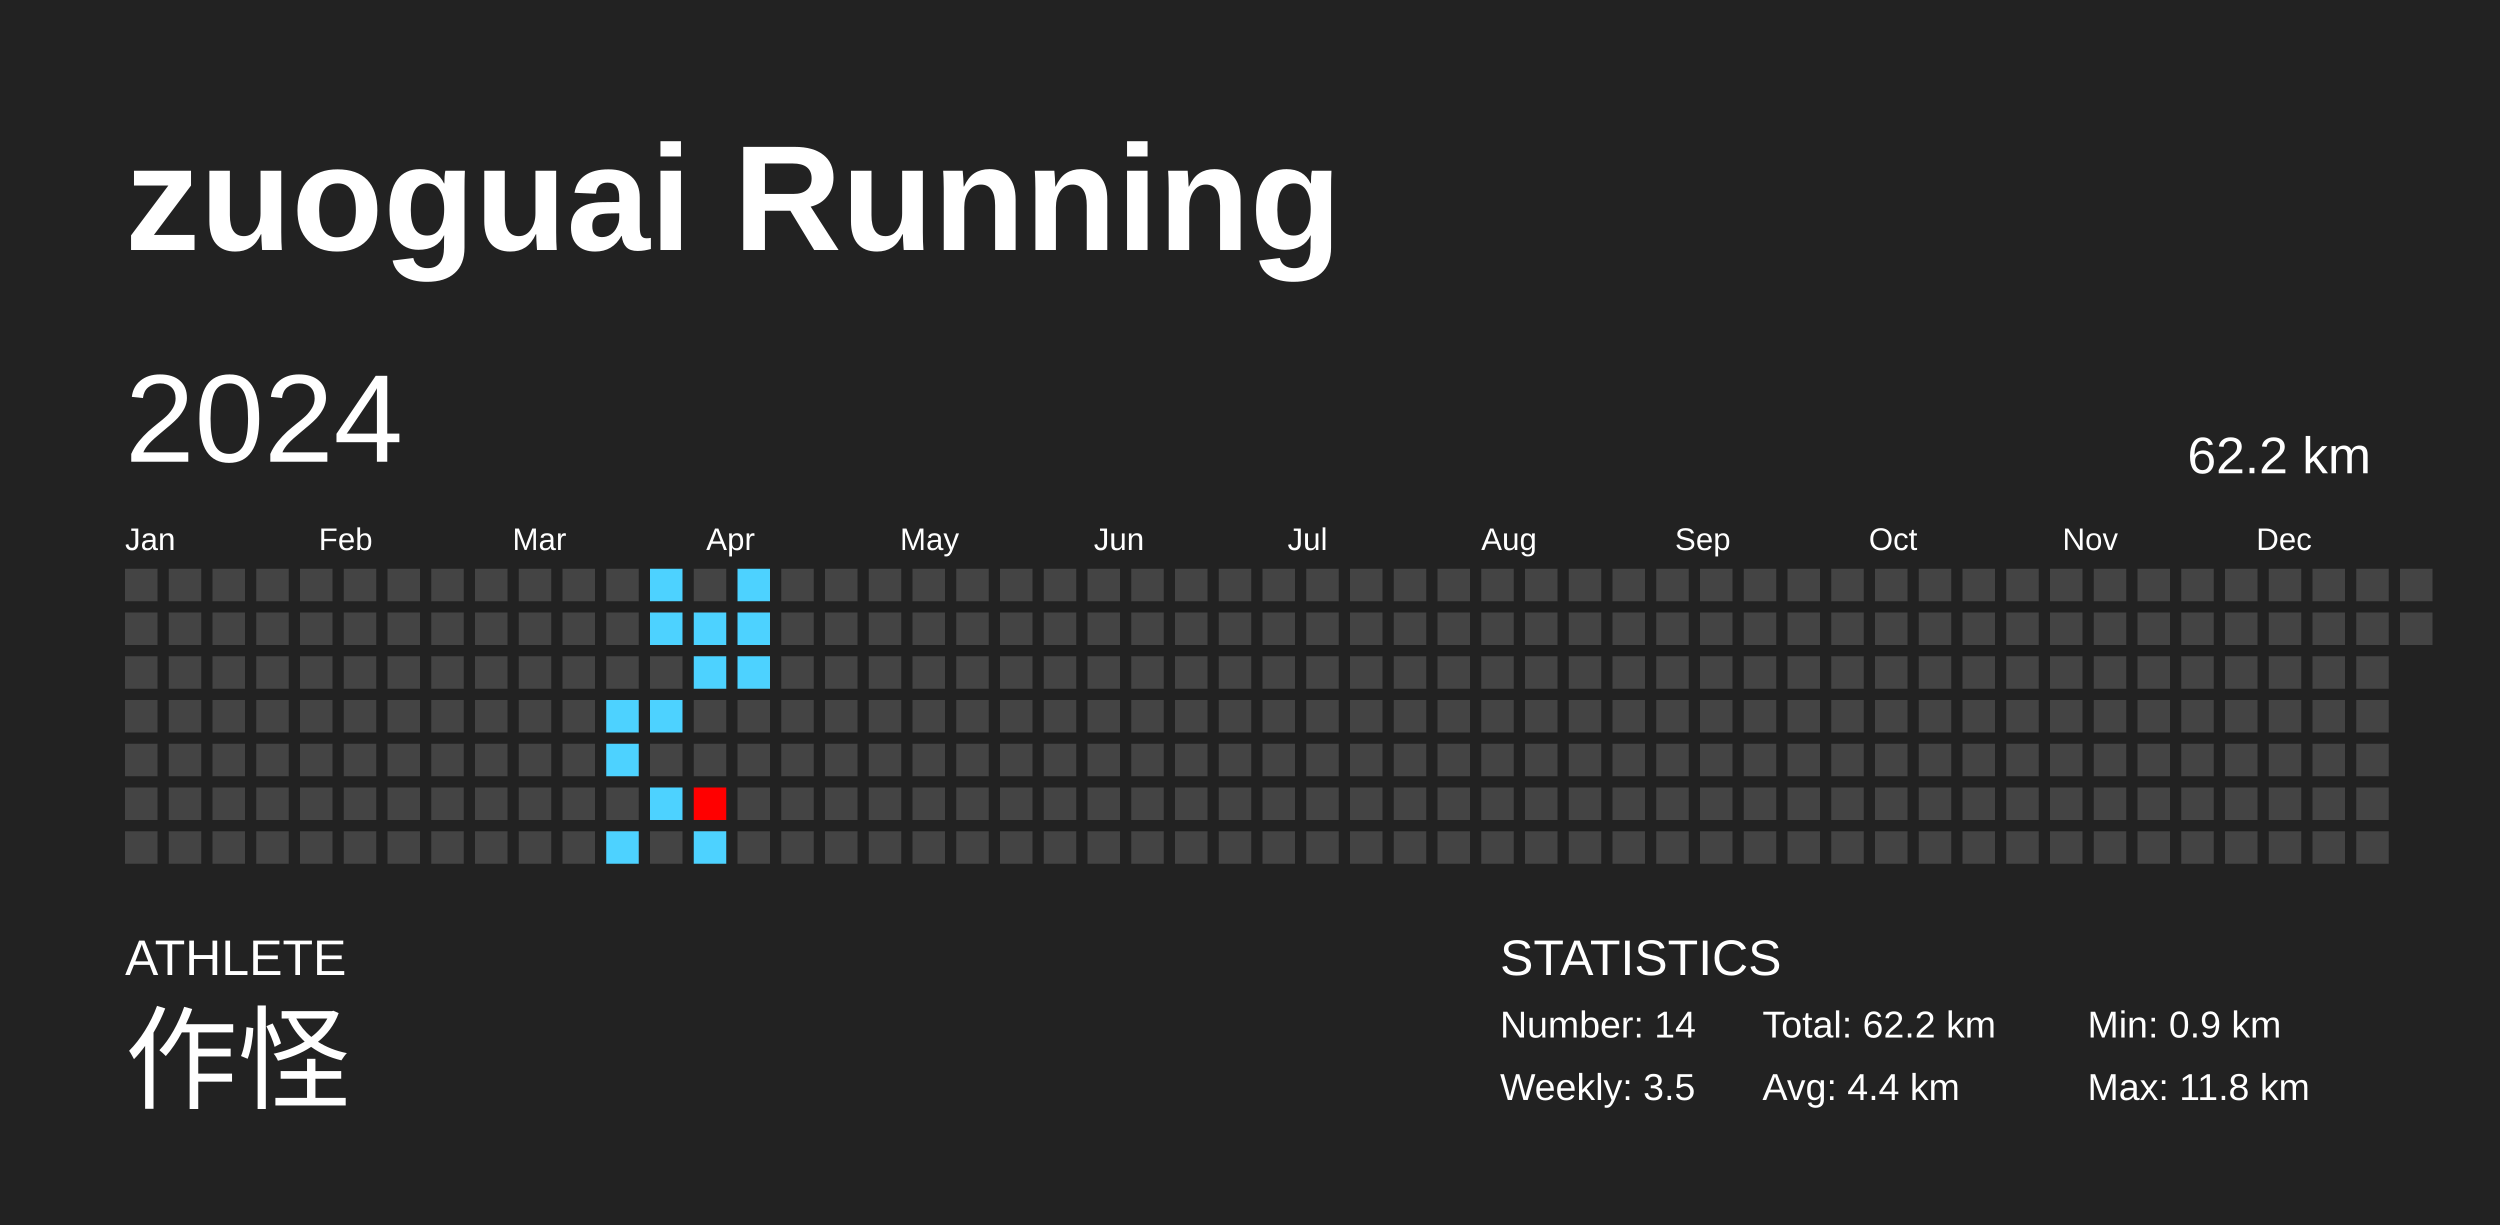
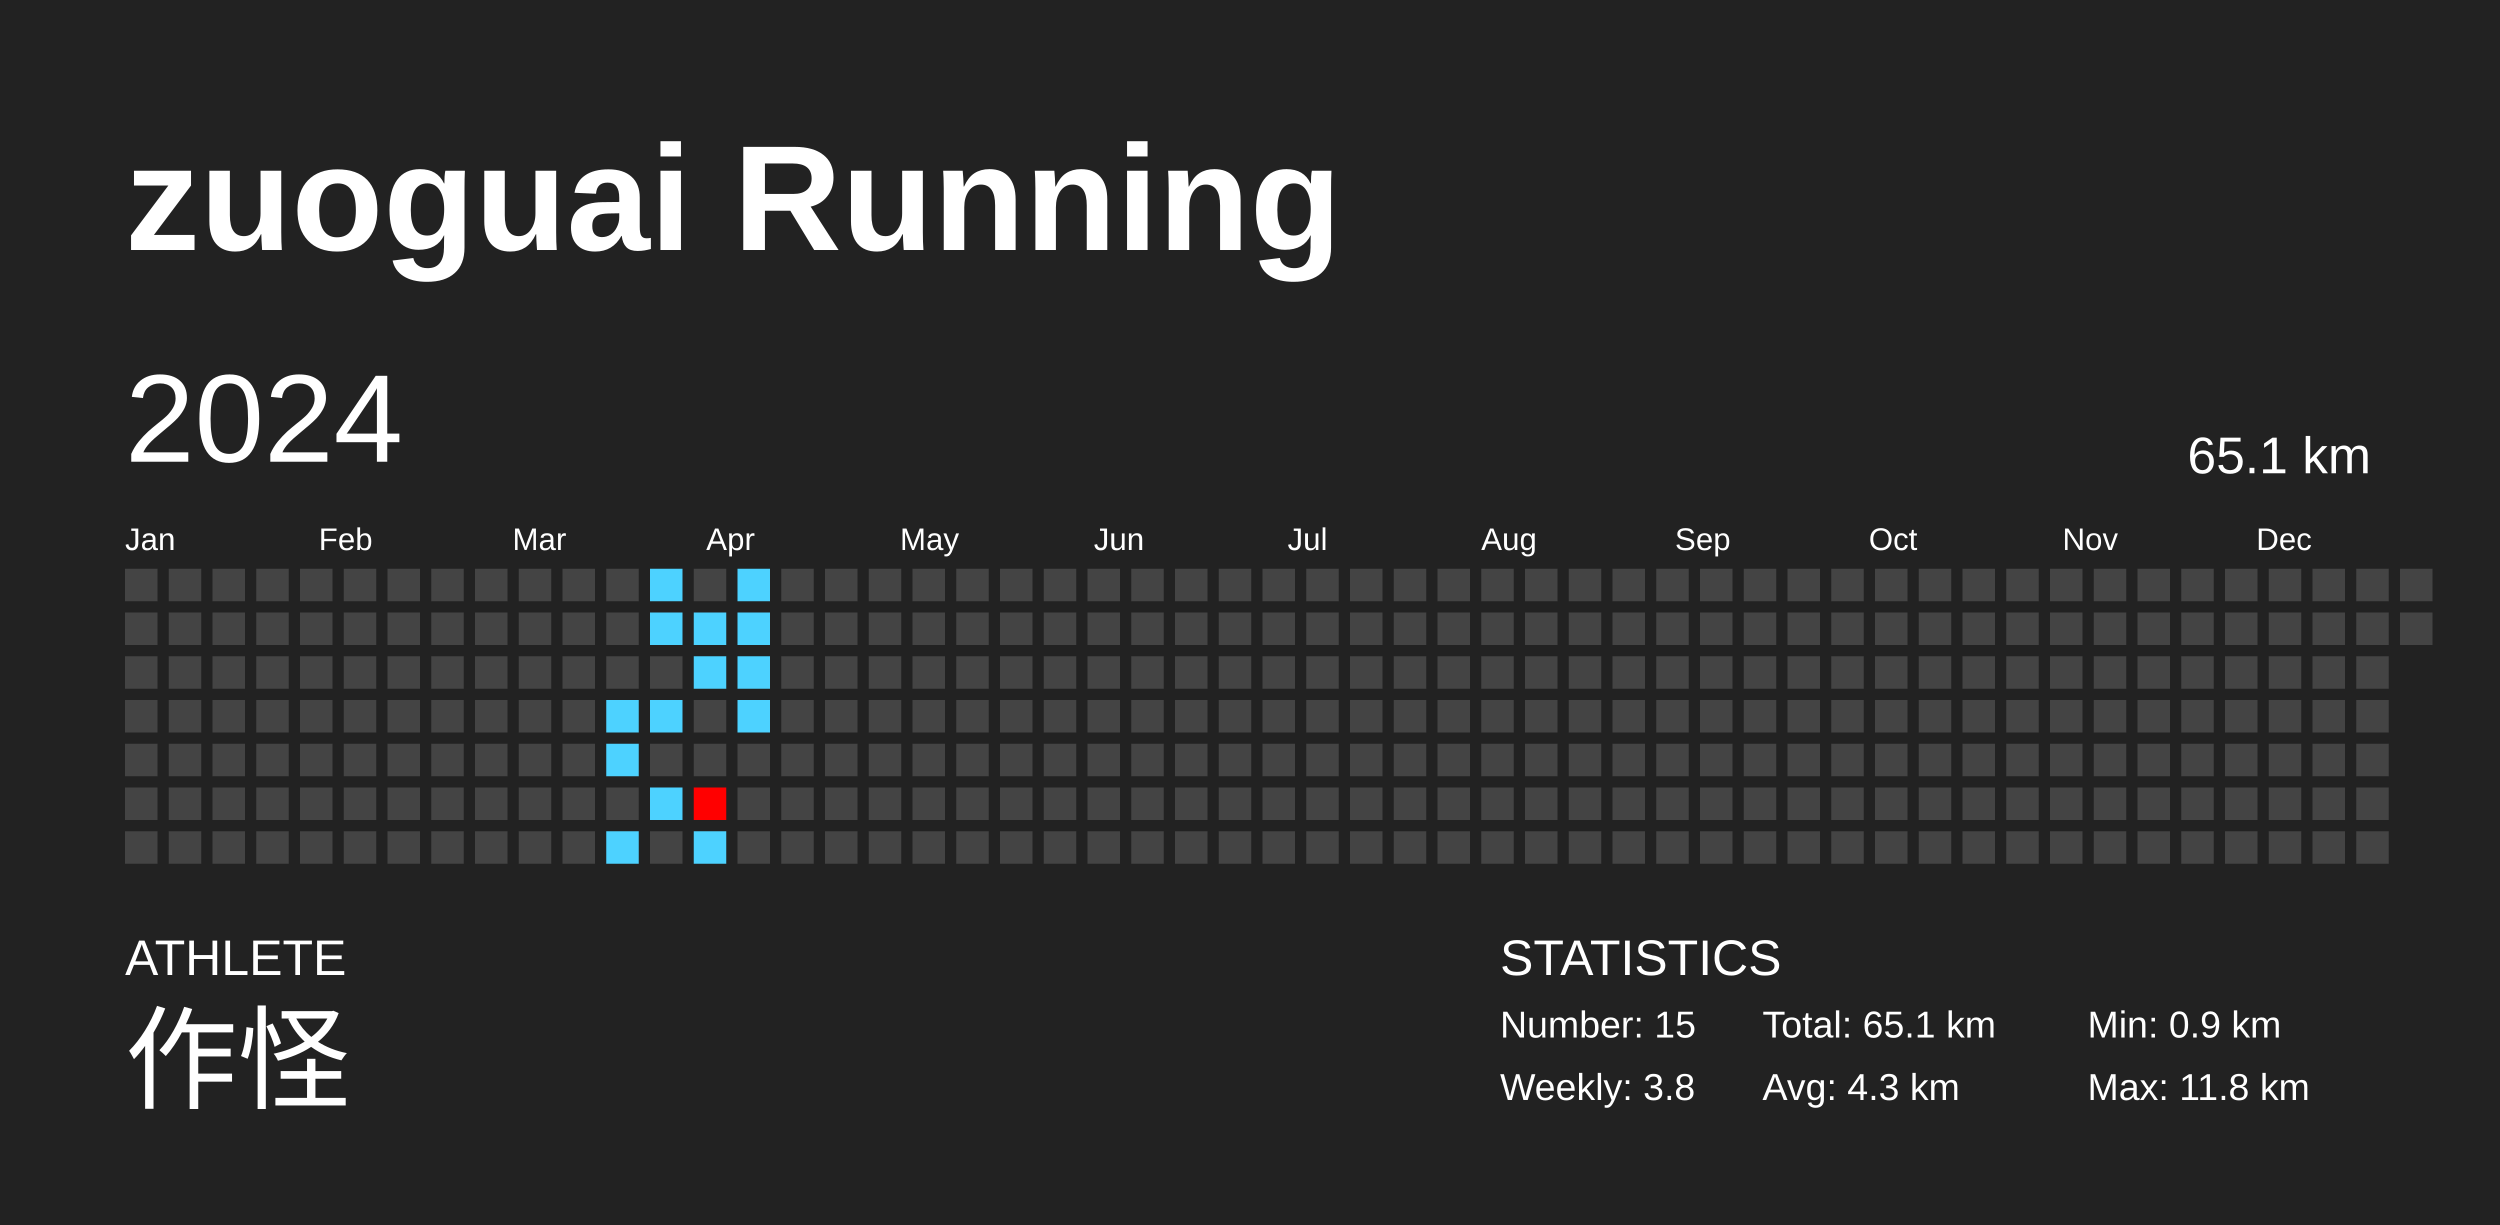
<svg xmlns="http://www.w3.org/2000/svg" baseProfile="full" height="98mm" version="1.1" viewBox="0,0,200,98" width="200mm">
  <defs />
  <rect fill="#222222" height="98" width="200" x="0" y="0" />
  <text fill="#FFFFFF" style="font-size:12px; font-family:Arial; font-weight:bold;" x="10" y="20">zuoguai Running</text>
  <text fill="#FFFFFF" style="font-size:4px; font-family:Arial" x="10" y="78">ATHLETE</text>
  <text fill="#FFFFFF" style="font-size:9px; font-family:Arial" x="10" y="88">作怪</text>
  <text fill="#FFFFFF" style="font-size:4px; font-family:Arial" x="120" y="78">STATISTICS</text>
-   <text fill="#FFFFFF" style="font-size:3px; font-family:Arial" x="120" y="83">Number: 14</text>
-   <text fill="#FFFFFF" style="font-size:3px; font-family:Arial" x="120" y="88">Weekly: 3.5</text>
-   <text fill="#FFFFFF" style="font-size:3px; font-family:Arial" x="141" y="83">Total: 62.2 km</text>
-   <text fill="#FFFFFF" style="font-size:3px; font-family:Arial" x="141" y="88">Avg: 4.4 km</text>
+   <text fill="#FFFFFF" style="font-size:3px; font-family:Arial" x="120" y="83">Number: 15</text>
+   <text fill="#FFFFFF" style="font-size:3px; font-family:Arial" x="120" y="88">Weekly: 3.8</text>
+   <text fill="#FFFFFF" style="font-size:3px; font-family:Arial" x="141" y="83">Total: 65.1 km</text>
+   <text fill="#FFFFFF" style="font-size:3px; font-family:Arial" x="141" y="88">Avg: 4.3 km</text>
  <text fill="#FFFFFF" style="font-size:3px; font-family:Arial" x="167" y="83">Min: 0.9 km</text>
  <text fill="#FFFFFF" style="font-size:3px; font-family:Arial" x="167" y="88">Max: 11.8 km</text>
  <text dominant-baseline="hanging" fill="#FFFFFF" style="font-size:10.0px; font-family:Arial;" x="10" y="30">2024</text>
-   <text dominant-baseline="hanging" fill="#FFFFFF" style="font-size:4.125px; font-family:Arial;" x="175" y="35">62.2 km</text>
+   <text dominant-baseline="hanging" fill="#FFFFFF" style="font-size:4.125px; font-family:Arial;" x="175" y="35">65.1 km</text>
  <text fill="#FFFFFF" style="font-size:2.5px; font-family:Arial" x="10.0" y="44">Jan</text>
  <text fill="#FFFFFF" style="font-size:2.5px; font-family:Arial" x="25.5" y="44">Feb</text>
  <text fill="#FFFFFF" style="font-size:2.5px; font-family:Arial" x="41.0" y="44">Mar</text>
  <text fill="#FFFFFF" style="font-size:2.5px; font-family:Arial" x="56.5" y="44">Apr</text>
  <text fill="#FFFFFF" style="font-size:2.5px; font-family:Arial" x="72.0" y="44">May</text>
  <text fill="#FFFFFF" style="font-size:2.5px; font-family:Arial" x="87.5" y="44">Jun</text>
  <text fill="#FFFFFF" style="font-size:2.5px; font-family:Arial" x="103.0" y="44">Jul</text>
  <text fill="#FFFFFF" style="font-size:2.5px; font-family:Arial" x="118.5" y="44">Aug</text>
  <text fill="#FFFFFF" style="font-size:2.5px; font-family:Arial" x="134.0" y="44">Sep</text>
  <text fill="#FFFFFF" style="font-size:2.5px; font-family:Arial" x="149.5" y="44">Oct</text>
  <text fill="#FFFFFF" style="font-size:2.5px; font-family:Arial" x="165.0" y="44">Nov</text>
  <text fill="#FFFFFF" style="font-size:2.5px; font-family:Arial" x="180.5" y="44">Dec</text>
  <rect fill="#444444" height="2.6" width="2.6" x="10.0" y="45.5" />
  <rect fill="#444444" height="2.6" width="2.6" x="10.0" y="49.0" />
  <rect fill="#444444" height="2.6" width="2.6" x="10.0" y="52.5" />
  <rect fill="#444444" height="2.6" width="2.6" x="10.0" y="56.0" />
  <rect fill="#444444" height="2.6" width="2.6" x="10.0" y="59.5" />
  <rect fill="#444444" height="2.6" width="2.6" x="10.0" y="63.0" />
  <rect fill="#444444" height="2.6" width="2.6" x="10.0" y="66.5" />
  <rect fill="#444444" height="2.6" width="2.6" x="13.5" y="45.5" />
  <rect fill="#444444" height="2.6" width="2.6" x="13.5" y="49.0" />
  <rect fill="#444444" height="2.6" width="2.6" x="13.5" y="52.5" />
  <rect fill="#444444" height="2.6" width="2.6" x="13.5" y="56.0" />
  <rect fill="#444444" height="2.6" width="2.6" x="13.5" y="59.5" />
  <rect fill="#444444" height="2.6" width="2.6" x="13.5" y="63.0" />
  <rect fill="#444444" height="2.6" width="2.6" x="13.5" y="66.5" />
  <rect fill="#444444" height="2.6" width="2.6" x="17.0" y="45.5" />
  <rect fill="#444444" height="2.6" width="2.6" x="17.0" y="49.0" />
  <rect fill="#444444" height="2.6" width="2.6" x="17.0" y="52.5" />
  <rect fill="#444444" height="2.6" width="2.6" x="17.0" y="56.0" />
  <rect fill="#444444" height="2.6" width="2.6" x="17.0" y="59.5" />
  <rect fill="#444444" height="2.6" width="2.6" x="17.0" y="63.0" />
  <rect fill="#444444" height="2.6" width="2.6" x="17.0" y="66.5" />
  <rect fill="#444444" height="2.6" width="2.6" x="20.5" y="45.5" />
  <rect fill="#444444" height="2.6" width="2.6" x="20.5" y="49.0" />
  <rect fill="#444444" height="2.6" width="2.6" x="20.5" y="52.5" />
  <rect fill="#444444" height="2.6" width="2.6" x="20.5" y="56.0" />
  <rect fill="#444444" height="2.6" width="2.6" x="20.5" y="59.5" />
  <rect fill="#444444" height="2.6" width="2.6" x="20.5" y="63.0" />
  <rect fill="#444444" height="2.6" width="2.6" x="20.5" y="66.5" />
  <rect fill="#444444" height="2.6" width="2.6" x="24.0" y="45.5" />
  <rect fill="#444444" height="2.6" width="2.6" x="24.0" y="49.0" />
  <rect fill="#444444" height="2.6" width="2.6" x="24.0" y="52.5" />
  <rect fill="#444444" height="2.6" width="2.6" x="24.0" y="56.0" />
  <rect fill="#444444" height="2.6" width="2.6" x="24.0" y="59.5" />
  <rect fill="#444444" height="2.6" width="2.6" x="24.0" y="63.0" />
  <rect fill="#444444" height="2.6" width="2.6" x="24.0" y="66.5" />
  <rect fill="#444444" height="2.6" width="2.6" x="27.5" y="45.5" />
  <rect fill="#444444" height="2.6" width="2.6" x="27.5" y="49.0" />
  <rect fill="#444444" height="2.6" width="2.6" x="27.5" y="52.5" />
  <rect fill="#444444" height="2.6" width="2.6" x="27.5" y="56.0" />
  <rect fill="#444444" height="2.6" width="2.6" x="27.5" y="59.5" />
  <rect fill="#444444" height="2.6" width="2.6" x="27.5" y="63.0" />
  <rect fill="#444444" height="2.6" width="2.6" x="27.5" y="66.5" />
  <rect fill="#444444" height="2.6" width="2.6" x="31.0" y="45.5" />
  <rect fill="#444444" height="2.6" width="2.6" x="31.0" y="49.0" />
  <rect fill="#444444" height="2.6" width="2.6" x="31.0" y="52.5" />
  <rect fill="#444444" height="2.6" width="2.6" x="31.0" y="56.0" />
  <rect fill="#444444" height="2.6" width="2.6" x="31.0" y="59.5" />
  <rect fill="#444444" height="2.6" width="2.6" x="31.0" y="63.0" />
  <rect fill="#444444" height="2.6" width="2.6" x="31.0" y="66.5" />
  <rect fill="#444444" height="2.6" width="2.6" x="34.5" y="45.5" />
  <rect fill="#444444" height="2.6" width="2.6" x="34.5" y="49.0" />
  <rect fill="#444444" height="2.6" width="2.6" x="34.5" y="52.5" />
  <rect fill="#444444" height="2.6" width="2.6" x="34.5" y="56.0" />
  <rect fill="#444444" height="2.6" width="2.6" x="34.5" y="59.5" />
  <rect fill="#444444" height="2.6" width="2.6" x="34.5" y="63.0" />
  <rect fill="#444444" height="2.6" width="2.6" x="34.5" y="66.5" />
  <rect fill="#444444" height="2.6" width="2.6" x="38.0" y="45.5" />
  <rect fill="#444444" height="2.6" width="2.6" x="38.0" y="49.0" />
  <rect fill="#444444" height="2.6" width="2.6" x="38.0" y="52.5" />
  <rect fill="#444444" height="2.6" width="2.6" x="38.0" y="56.0" />
  <rect fill="#444444" height="2.6" width="2.6" x="38.0" y="59.5" />
  <rect fill="#444444" height="2.6" width="2.6" x="38.0" y="63.0" />
  <rect fill="#444444" height="2.6" width="2.6" x="38.0" y="66.5" />
  <rect fill="#444444" height="2.6" width="2.6" x="41.5" y="45.5" />
  <rect fill="#444444" height="2.6" width="2.6" x="41.5" y="49.0" />
  <rect fill="#444444" height="2.6" width="2.6" x="41.5" y="52.5" />
  <rect fill="#444444" height="2.6" width="2.6" x="41.5" y="56.0" />
  <rect fill="#444444" height="2.6" width="2.6" x="41.5" y="59.5" />
  <rect fill="#444444" height="2.6" width="2.6" x="41.5" y="63.0" />
  <rect fill="#444444" height="2.6" width="2.6" x="41.5" y="66.5" />
  <rect fill="#444444" height="2.6" width="2.6" x="45.0" y="45.5" />
  <rect fill="#444444" height="2.6" width="2.6" x="45.0" y="49.0" />
  <rect fill="#444444" height="2.6" width="2.6" x="45.0" y="52.5" />
  <rect fill="#444444" height="2.6" width="2.6" x="45.0" y="56.0" />
  <rect fill="#444444" height="2.6" width="2.6" x="45.0" y="59.5" />
  <rect fill="#444444" height="2.6" width="2.6" x="45.0" y="63.0" />
  <rect fill="#444444" height="2.6" width="2.6" x="45.0" y="66.5" />
  <rect fill="#444444" height="2.6" width="2.6" x="48.5" y="45.5" />
  <rect fill="#444444" height="2.6" width="2.6" x="48.5" y="49.0" />
  <rect fill="#444444" height="2.6" width="2.6" x="48.5" y="52.5" />
  <rect fill="#4dd2ff" height="2.6" width="2.6" x="48.5" y="56.0" />
  <rect fill="#4dd2ff" height="2.6" width="2.6" x="48.5" y="59.5" />
  <rect fill="#444444" height="2.6" width="2.6" x="48.5" y="63.0" />
  <rect fill="#4dd2ff" height="2.6" width="2.6" x="48.5" y="66.5" />
  <rect fill="#4dd2ff" height="2.6" width="2.6" x="52.0" y="45.5" />
  <rect fill="#4dd2ff" height="2.6" width="2.6" x="52.0" y="49.0" />
  <rect fill="#444444" height="2.6" width="2.6" x="52.0" y="52.5" />
  <rect fill="#4dd2ff" height="2.6" width="2.6" x="52.0" y="56.0" />
  <rect fill="#444444" height="2.6" width="2.6" x="52.0" y="59.5" />
  <rect fill="#4dd2ff" height="2.6" width="2.6" x="52.0" y="63.0" />
  <rect fill="#444444" height="2.6" width="2.6" x="52.0" y="66.5" />
  <rect fill="#444444" height="2.6" width="2.6" x="55.5" y="45.5" />
  <rect fill="#4dd2ff" height="2.6" width="2.6" x="55.5" y="49.0" />
  <rect fill="#4dd2ff" height="2.6" width="2.6" x="55.5" y="52.5" />
  <rect fill="#444444" height="2.6" width="2.6" x="55.5" y="56.0" />
  <rect fill="#444444" height="2.6" width="2.6" x="55.5" y="59.5" />
  <rect fill="#ff0000" height="2.6" width="2.6" x="55.5" y="63.0" />
  <rect fill="#4dd2ff" height="2.6" width="2.6" x="55.5" y="66.5" />
  <rect fill="#4dd2ff" height="2.6" width="2.6" x="59.0" y="45.5" />
  <rect fill="#4dd2ff" height="2.6" width="2.6" x="59.0" y="49.0" />
  <rect fill="#4dd2ff" height="2.6" width="2.6" x="59.0" y="52.5" />
-   <rect fill="#444444" height="2.6" width="2.6" x="59.0" y="56.0" />
+   <rect fill="#4dd2ff" height="2.6" width="2.6" x="59.0" y="56.0" />
  <rect fill="#444444" height="2.6" width="2.6" x="59.0" y="59.5" />
  <rect fill="#444444" height="2.6" width="2.6" x="59.0" y="63.0" />
  <rect fill="#444444" height="2.6" width="2.6" x="59.0" y="66.5" />
  <rect fill="#444444" height="2.6" width="2.6" x="62.5" y="45.5" />
  <rect fill="#444444" height="2.6" width="2.6" x="62.5" y="49.0" />
  <rect fill="#444444" height="2.6" width="2.6" x="62.5" y="52.5" />
  <rect fill="#444444" height="2.6" width="2.6" x="62.5" y="56.0" />
  <rect fill="#444444" height="2.6" width="2.6" x="62.5" y="59.5" />
  <rect fill="#444444" height="2.6" width="2.6" x="62.5" y="63.0" />
  <rect fill="#444444" height="2.6" width="2.6" x="62.5" y="66.5" />
  <rect fill="#444444" height="2.6" width="2.6" x="66.0" y="45.5" />
  <rect fill="#444444" height="2.6" width="2.6" x="66.0" y="49.0" />
  <rect fill="#444444" height="2.6" width="2.6" x="66.0" y="52.5" />
  <rect fill="#444444" height="2.6" width="2.6" x="66.0" y="56.0" />
  <rect fill="#444444" height="2.6" width="2.6" x="66.0" y="59.5" />
  <rect fill="#444444" height="2.6" width="2.6" x="66.0" y="63.0" />
  <rect fill="#444444" height="2.6" width="2.6" x="66.0" y="66.5" />
  <rect fill="#444444" height="2.6" width="2.6" x="69.5" y="45.5" />
  <rect fill="#444444" height="2.6" width="2.6" x="69.5" y="49.0" />
  <rect fill="#444444" height="2.6" width="2.6" x="69.5" y="52.5" />
  <rect fill="#444444" height="2.6" width="2.6" x="69.5" y="56.0" />
  <rect fill="#444444" height="2.6" width="2.6" x="69.5" y="59.5" />
  <rect fill="#444444" height="2.6" width="2.6" x="69.5" y="63.0" />
  <rect fill="#444444" height="2.6" width="2.6" x="69.5" y="66.5" />
  <rect fill="#444444" height="2.6" width="2.6" x="73.0" y="45.5" />
  <rect fill="#444444" height="2.6" width="2.6" x="73.0" y="49.0" />
  <rect fill="#444444" height="2.6" width="2.6" x="73.0" y="52.5" />
  <rect fill="#444444" height="2.6" width="2.6" x="73.0" y="56.0" />
  <rect fill="#444444" height="2.6" width="2.6" x="73.0" y="59.5" />
  <rect fill="#444444" height="2.6" width="2.6" x="73.0" y="63.0" />
  <rect fill="#444444" height="2.6" width="2.6" x="73.0" y="66.5" />
  <rect fill="#444444" height="2.6" width="2.6" x="76.5" y="45.5" />
  <rect fill="#444444" height="2.6" width="2.6" x="76.5" y="49.0" />
  <rect fill="#444444" height="2.6" width="2.6" x="76.5" y="52.5" />
  <rect fill="#444444" height="2.6" width="2.6" x="76.5" y="56.0" />
  <rect fill="#444444" height="2.6" width="2.6" x="76.5" y="59.5" />
  <rect fill="#444444" height="2.6" width="2.6" x="76.5" y="63.0" />
  <rect fill="#444444" height="2.6" width="2.6" x="76.5" y="66.5" />
  <rect fill="#444444" height="2.6" width="2.6" x="80.0" y="45.5" />
  <rect fill="#444444" height="2.6" width="2.6" x="80.0" y="49.0" />
  <rect fill="#444444" height="2.6" width="2.6" x="80.0" y="52.5" />
  <rect fill="#444444" height="2.6" width="2.6" x="80.0" y="56.0" />
  <rect fill="#444444" height="2.6" width="2.6" x="80.0" y="59.5" />
  <rect fill="#444444" height="2.6" width="2.6" x="80.0" y="63.0" />
  <rect fill="#444444" height="2.6" width="2.6" x="80.0" y="66.5" />
  <rect fill="#444444" height="2.6" width="2.6" x="83.5" y="45.5" />
  <rect fill="#444444" height="2.6" width="2.6" x="83.5" y="49.0" />
  <rect fill="#444444" height="2.6" width="2.6" x="83.5" y="52.5" />
  <rect fill="#444444" height="2.6" width="2.6" x="83.5" y="56.0" />
  <rect fill="#444444" height="2.6" width="2.6" x="83.5" y="59.5" />
  <rect fill="#444444" height="2.6" width="2.6" x="83.5" y="63.0" />
  <rect fill="#444444" height="2.6" width="2.6" x="83.5" y="66.5" />
  <rect fill="#444444" height="2.6" width="2.6" x="87.0" y="45.5" />
  <rect fill="#444444" height="2.6" width="2.6" x="87.0" y="49.0" />
  <rect fill="#444444" height="2.6" width="2.6" x="87.0" y="52.5" />
  <rect fill="#444444" height="2.6" width="2.6" x="87.0" y="56.0" />
  <rect fill="#444444" height="2.6" width="2.6" x="87.0" y="59.5" />
  <rect fill="#444444" height="2.6" width="2.6" x="87.0" y="63.0" />
  <rect fill="#444444" height="2.6" width="2.6" x="87.0" y="66.5" />
  <rect fill="#444444" height="2.6" width="2.6" x="90.5" y="45.5" />
  <rect fill="#444444" height="2.6" width="2.6" x="90.5" y="49.0" />
  <rect fill="#444444" height="2.6" width="2.6" x="90.5" y="52.5" />
  <rect fill="#444444" height="2.6" width="2.6" x="90.5" y="56.0" />
  <rect fill="#444444" height="2.6" width="2.6" x="90.5" y="59.5" />
  <rect fill="#444444" height="2.6" width="2.6" x="90.5" y="63.0" />
  <rect fill="#444444" height="2.6" width="2.6" x="90.5" y="66.5" />
  <rect fill="#444444" height="2.6" width="2.6" x="94.0" y="45.5" />
  <rect fill="#444444" height="2.6" width="2.6" x="94.0" y="49.0" />
  <rect fill="#444444" height="2.6" width="2.6" x="94.0" y="52.5" />
  <rect fill="#444444" height="2.6" width="2.6" x="94.0" y="56.0" />
  <rect fill="#444444" height="2.6" width="2.6" x="94.0" y="59.5" />
  <rect fill="#444444" height="2.6" width="2.6" x="94.0" y="63.0" />
  <rect fill="#444444" height="2.6" width="2.6" x="94.0" y="66.5" />
  <rect fill="#444444" height="2.6" width="2.6" x="97.5" y="45.5" />
  <rect fill="#444444" height="2.6" width="2.6" x="97.5" y="49.0" />
  <rect fill="#444444" height="2.6" width="2.6" x="97.5" y="52.5" />
  <rect fill="#444444" height="2.6" width="2.6" x="97.5" y="56.0" />
  <rect fill="#444444" height="2.6" width="2.6" x="97.5" y="59.5" />
  <rect fill="#444444" height="2.6" width="2.6" x="97.5" y="63.0" />
  <rect fill="#444444" height="2.6" width="2.6" x="97.5" y="66.5" />
  <rect fill="#444444" height="2.6" width="2.6" x="101.0" y="45.5" />
  <rect fill="#444444" height="2.6" width="2.6" x="101.0" y="49.0" />
  <rect fill="#444444" height="2.6" width="2.6" x="101.0" y="52.5" />
  <rect fill="#444444" height="2.6" width="2.6" x="101.0" y="56.0" />
  <rect fill="#444444" height="2.6" width="2.6" x="101.0" y="59.5" />
  <rect fill="#444444" height="2.6" width="2.6" x="101.0" y="63.0" />
  <rect fill="#444444" height="2.6" width="2.6" x="101.0" y="66.5" />
  <rect fill="#444444" height="2.6" width="2.6" x="104.5" y="45.5" />
  <rect fill="#444444" height="2.6" width="2.6" x="104.5" y="49.0" />
  <rect fill="#444444" height="2.6" width="2.6" x="104.5" y="52.5" />
  <rect fill="#444444" height="2.6" width="2.6" x="104.5" y="56.0" />
  <rect fill="#444444" height="2.6" width="2.6" x="104.5" y="59.5" />
  <rect fill="#444444" height="2.6" width="2.6" x="104.5" y="63.0" />
  <rect fill="#444444" height="2.6" width="2.6" x="104.5" y="66.5" />
  <rect fill="#444444" height="2.6" width="2.6" x="108.0" y="45.5" />
  <rect fill="#444444" height="2.6" width="2.6" x="108.0" y="49.0" />
  <rect fill="#444444" height="2.6" width="2.6" x="108.0" y="52.5" />
  <rect fill="#444444" height="2.6" width="2.6" x="108.0" y="56.0" />
  <rect fill="#444444" height="2.6" width="2.6" x="108.0" y="59.5" />
  <rect fill="#444444" height="2.6" width="2.6" x="108.0" y="63.0" />
  <rect fill="#444444" height="2.6" width="2.6" x="108.0" y="66.5" />
  <rect fill="#444444" height="2.6" width="2.6" x="111.5" y="45.5" />
  <rect fill="#444444" height="2.6" width="2.6" x="111.5" y="49.0" />
  <rect fill="#444444" height="2.6" width="2.6" x="111.5" y="52.5" />
  <rect fill="#444444" height="2.6" width="2.6" x="111.5" y="56.0" />
  <rect fill="#444444" height="2.6" width="2.6" x="111.5" y="59.5" />
  <rect fill="#444444" height="2.6" width="2.6" x="111.5" y="63.0" />
  <rect fill="#444444" height="2.6" width="2.6" x="111.5" y="66.5" />
  <rect fill="#444444" height="2.6" width="2.6" x="115.0" y="45.5" />
  <rect fill="#444444" height="2.6" width="2.6" x="115.0" y="49.0" />
  <rect fill="#444444" height="2.6" width="2.6" x="115.0" y="52.5" />
  <rect fill="#444444" height="2.6" width="2.6" x="115.0" y="56.0" />
  <rect fill="#444444" height="2.6" width="2.6" x="115.0" y="59.5" />
  <rect fill="#444444" height="2.6" width="2.6" x="115.0" y="63.0" />
  <rect fill="#444444" height="2.6" width="2.6" x="115.0" y="66.5" />
  <rect fill="#444444" height="2.6" width="2.6" x="118.5" y="45.5" />
  <rect fill="#444444" height="2.6" width="2.6" x="118.5" y="49.0" />
  <rect fill="#444444" height="2.6" width="2.6" x="118.5" y="52.5" />
  <rect fill="#444444" height="2.6" width="2.6" x="118.5" y="56.0" />
  <rect fill="#444444" height="2.6" width="2.6" x="118.5" y="59.5" />
  <rect fill="#444444" height="2.6" width="2.6" x="118.5" y="63.0" />
  <rect fill="#444444" height="2.6" width="2.6" x="118.5" y="66.5" />
  <rect fill="#444444" height="2.6" width="2.6" x="122.0" y="45.5" />
  <rect fill="#444444" height="2.6" width="2.6" x="122.0" y="49.0" />
  <rect fill="#444444" height="2.6" width="2.6" x="122.0" y="52.5" />
  <rect fill="#444444" height="2.6" width="2.6" x="122.0" y="56.0" />
  <rect fill="#444444" height="2.6" width="2.6" x="122.0" y="59.5" />
  <rect fill="#444444" height="2.6" width="2.6" x="122.0" y="63.0" />
  <rect fill="#444444" height="2.6" width="2.6" x="122.0" y="66.5" />
  <rect fill="#444444" height="2.6" width="2.6" x="125.5" y="45.5" />
  <rect fill="#444444" height="2.6" width="2.6" x="125.5" y="49.0" />
  <rect fill="#444444" height="2.6" width="2.6" x="125.5" y="52.5" />
  <rect fill="#444444" height="2.6" width="2.6" x="125.5" y="56.0" />
  <rect fill="#444444" height="2.6" width="2.6" x="125.5" y="59.5" />
  <rect fill="#444444" height="2.6" width="2.6" x="125.5" y="63.0" />
  <rect fill="#444444" height="2.6" width="2.6" x="125.5" y="66.5" />
  <rect fill="#444444" height="2.6" width="2.6" x="129.0" y="45.5" />
  <rect fill="#444444" height="2.6" width="2.6" x="129.0" y="49.0" />
  <rect fill="#444444" height="2.6" width="2.6" x="129.0" y="52.5" />
  <rect fill="#444444" height="2.6" width="2.6" x="129.0" y="56.0" />
  <rect fill="#444444" height="2.6" width="2.6" x="129.0" y="59.5" />
  <rect fill="#444444" height="2.6" width="2.6" x="129.0" y="63.0" />
  <rect fill="#444444" height="2.6" width="2.6" x="129.0" y="66.5" />
  <rect fill="#444444" height="2.6" width="2.6" x="132.5" y="45.5" />
  <rect fill="#444444" height="2.6" width="2.6" x="132.5" y="49.0" />
  <rect fill="#444444" height="2.6" width="2.6" x="132.5" y="52.5" />
  <rect fill="#444444" height="2.6" width="2.6" x="132.5" y="56.0" />
  <rect fill="#444444" height="2.6" width="2.6" x="132.5" y="59.5" />
  <rect fill="#444444" height="2.6" width="2.6" x="132.5" y="63.0" />
  <rect fill="#444444" height="2.6" width="2.6" x="132.5" y="66.5" />
  <rect fill="#444444" height="2.6" width="2.6" x="136.0" y="45.5" />
  <rect fill="#444444" height="2.6" width="2.6" x="136.0" y="49.0" />
  <rect fill="#444444" height="2.6" width="2.6" x="136.0" y="52.5" />
  <rect fill="#444444" height="2.6" width="2.6" x="136.0" y="56.0" />
  <rect fill="#444444" height="2.6" width="2.6" x="136.0" y="59.5" />
  <rect fill="#444444" height="2.6" width="2.6" x="136.0" y="63.0" />
  <rect fill="#444444" height="2.6" width="2.6" x="136.0" y="66.5" />
  <rect fill="#444444" height="2.6" width="2.6" x="139.5" y="45.5" />
  <rect fill="#444444" height="2.6" width="2.6" x="139.5" y="49.0" />
  <rect fill="#444444" height="2.6" width="2.6" x="139.5" y="52.5" />
  <rect fill="#444444" height="2.6" width="2.6" x="139.5" y="56.0" />
  <rect fill="#444444" height="2.6" width="2.6" x="139.5" y="59.5" />
  <rect fill="#444444" height="2.6" width="2.6" x="139.5" y="63.0" />
  <rect fill="#444444" height="2.6" width="2.6" x="139.5" y="66.5" />
  <rect fill="#444444" height="2.6" width="2.6" x="143.0" y="45.5" />
  <rect fill="#444444" height="2.6" width="2.6" x="143.0" y="49.0" />
  <rect fill="#444444" height="2.6" width="2.6" x="143.0" y="52.5" />
  <rect fill="#444444" height="2.6" width="2.6" x="143.0" y="56.0" />
  <rect fill="#444444" height="2.6" width="2.6" x="143.0" y="59.5" />
  <rect fill="#444444" height="2.6" width="2.6" x="143.0" y="63.0" />
  <rect fill="#444444" height="2.6" width="2.6" x="143.0" y="66.5" />
  <rect fill="#444444" height="2.6" width="2.6" x="146.5" y="45.5" />
  <rect fill="#444444" height="2.6" width="2.6" x="146.5" y="49.0" />
  <rect fill="#444444" height="2.6" width="2.6" x="146.5" y="52.5" />
  <rect fill="#444444" height="2.6" width="2.6" x="146.5" y="56.0" />
  <rect fill="#444444" height="2.6" width="2.6" x="146.5" y="59.5" />
  <rect fill="#444444" height="2.6" width="2.6" x="146.5" y="63.0" />
  <rect fill="#444444" height="2.6" width="2.6" x="146.5" y="66.5" />
  <rect fill="#444444" height="2.6" width="2.6" x="150.0" y="45.5" />
  <rect fill="#444444" height="2.6" width="2.6" x="150.0" y="49.0" />
  <rect fill="#444444" height="2.6" width="2.6" x="150.0" y="52.5" />
  <rect fill="#444444" height="2.6" width="2.6" x="150.0" y="56.0" />
  <rect fill="#444444" height="2.6" width="2.6" x="150.0" y="59.5" />
  <rect fill="#444444" height="2.6" width="2.6" x="150.0" y="63.0" />
  <rect fill="#444444" height="2.6" width="2.6" x="150.0" y="66.5" />
  <rect fill="#444444" height="2.6" width="2.6" x="153.5" y="45.5" />
  <rect fill="#444444" height="2.6" width="2.6" x="153.5" y="49.0" />
  <rect fill="#444444" height="2.6" width="2.6" x="153.5" y="52.5" />
  <rect fill="#444444" height="2.6" width="2.6" x="153.5" y="56.0" />
  <rect fill="#444444" height="2.6" width="2.6" x="153.5" y="59.5" />
  <rect fill="#444444" height="2.6" width="2.6" x="153.5" y="63.0" />
  <rect fill="#444444" height="2.6" width="2.6" x="153.5" y="66.5" />
  <rect fill="#444444" height="2.6" width="2.6" x="157.0" y="45.5" />
  <rect fill="#444444" height="2.6" width="2.6" x="157.0" y="49.0" />
  <rect fill="#444444" height="2.6" width="2.6" x="157.0" y="52.5" />
  <rect fill="#444444" height="2.6" width="2.6" x="157.0" y="56.0" />
  <rect fill="#444444" height="2.6" width="2.6" x="157.0" y="59.5" />
  <rect fill="#444444" height="2.6" width="2.6" x="157.0" y="63.0" />
  <rect fill="#444444" height="2.6" width="2.6" x="157.0" y="66.5" />
  <rect fill="#444444" height="2.6" width="2.6" x="160.5" y="45.5" />
  <rect fill="#444444" height="2.6" width="2.6" x="160.5" y="49.0" />
  <rect fill="#444444" height="2.6" width="2.6" x="160.5" y="52.5" />
  <rect fill="#444444" height="2.6" width="2.6" x="160.5" y="56.0" />
  <rect fill="#444444" height="2.6" width="2.6" x="160.5" y="59.5" />
  <rect fill="#444444" height="2.6" width="2.6" x="160.5" y="63.0" />
  <rect fill="#444444" height="2.6" width="2.6" x="160.5" y="66.5" />
  <rect fill="#444444" height="2.6" width="2.6" x="164.0" y="45.5" />
  <rect fill="#444444" height="2.6" width="2.6" x="164.0" y="49.0" />
  <rect fill="#444444" height="2.6" width="2.6" x="164.0" y="52.5" />
  <rect fill="#444444" height="2.6" width="2.6" x="164.0" y="56.0" />
  <rect fill="#444444" height="2.6" width="2.6" x="164.0" y="59.5" />
  <rect fill="#444444" height="2.6" width="2.6" x="164.0" y="63.0" />
  <rect fill="#444444" height="2.6" width="2.6" x="164.0" y="66.5" />
  <rect fill="#444444" height="2.6" width="2.6" x="167.5" y="45.5" />
  <rect fill="#444444" height="2.6" width="2.6" x="167.5" y="49.0" />
  <rect fill="#444444" height="2.6" width="2.6" x="167.5" y="52.5" />
  <rect fill="#444444" height="2.6" width="2.6" x="167.5" y="56.0" />
  <rect fill="#444444" height="2.6" width="2.6" x="167.5" y="59.5" />
  <rect fill="#444444" height="2.6" width="2.6" x="167.5" y="63.0" />
  <rect fill="#444444" height="2.6" width="2.6" x="167.5" y="66.5" />
  <rect fill="#444444" height="2.6" width="2.6" x="171.0" y="45.5" />
  <rect fill="#444444" height="2.6" width="2.6" x="171.0" y="49.0" />
  <rect fill="#444444" height="2.6" width="2.6" x="171.0" y="52.5" />
  <rect fill="#444444" height="2.6" width="2.6" x="171.0" y="56.0" />
  <rect fill="#444444" height="2.6" width="2.6" x="171.0" y="59.5" />
  <rect fill="#444444" height="2.6" width="2.6" x="171.0" y="63.0" />
  <rect fill="#444444" height="2.6" width="2.6" x="171.0" y="66.5" />
  <rect fill="#444444" height="2.6" width="2.6" x="174.5" y="45.5" />
  <rect fill="#444444" height="2.6" width="2.6" x="174.5" y="49.0" />
  <rect fill="#444444" height="2.6" width="2.6" x="174.5" y="52.5" />
  <rect fill="#444444" height="2.6" width="2.6" x="174.5" y="56.0" />
  <rect fill="#444444" height="2.6" width="2.6" x="174.5" y="59.5" />
  <rect fill="#444444" height="2.6" width="2.6" x="174.5" y="63.0" />
  <rect fill="#444444" height="2.6" width="2.6" x="174.5" y="66.5" />
  <rect fill="#444444" height="2.6" width="2.6" x="178.0" y="45.5" />
  <rect fill="#444444" height="2.6" width="2.6" x="178.0" y="49.0" />
  <rect fill="#444444" height="2.6" width="2.6" x="178.0" y="52.5" />
  <rect fill="#444444" height="2.6" width="2.6" x="178.0" y="56.0" />
  <rect fill="#444444" height="2.6" width="2.6" x="178.0" y="59.5" />
  <rect fill="#444444" height="2.6" width="2.6" x="178.0" y="63.0" />
  <rect fill="#444444" height="2.6" width="2.6" x="178.0" y="66.5" />
  <rect fill="#444444" height="2.6" width="2.6" x="181.5" y="45.5" />
  <rect fill="#444444" height="2.6" width="2.6" x="181.5" y="49.0" />
  <rect fill="#444444" height="2.6" width="2.6" x="181.5" y="52.5" />
  <rect fill="#444444" height="2.6" width="2.6" x="181.5" y="56.0" />
  <rect fill="#444444" height="2.6" width="2.6" x="181.5" y="59.5" />
  <rect fill="#444444" height="2.6" width="2.6" x="181.5" y="63.0" />
  <rect fill="#444444" height="2.6" width="2.6" x="181.5" y="66.5" />
  <rect fill="#444444" height="2.6" width="2.6" x="185.0" y="45.5" />
  <rect fill="#444444" height="2.6" width="2.6" x="185.0" y="49.0" />
  <rect fill="#444444" height="2.6" width="2.6" x="185.0" y="52.5" />
  <rect fill="#444444" height="2.6" width="2.6" x="185.0" y="56.0" />
  <rect fill="#444444" height="2.6" width="2.6" x="185.0" y="59.5" />
  <rect fill="#444444" height="2.6" width="2.6" x="185.0" y="63.0" />
  <rect fill="#444444" height="2.6" width="2.6" x="185.0" y="66.5" />
  <rect fill="#444444" height="2.6" width="2.6" x="188.5" y="45.5" />
  <rect fill="#444444" height="2.6" width="2.6" x="188.5" y="49.0" />
  <rect fill="#444444" height="2.6" width="2.6" x="188.5" y="52.5" />
  <rect fill="#444444" height="2.6" width="2.6" x="188.5" y="56.0" />
  <rect fill="#444444" height="2.6" width="2.6" x="188.5" y="59.5" />
  <rect fill="#444444" height="2.6" width="2.6" x="188.5" y="63.0" />
  <rect fill="#444444" height="2.6" width="2.6" x="188.5" y="66.5" />
  <rect fill="#444444" height="2.6" width="2.6" x="192.0" y="45.5" />
  <rect fill="#444444" height="2.6" width="2.6" x="192.0" y="49.0" />
</svg>
